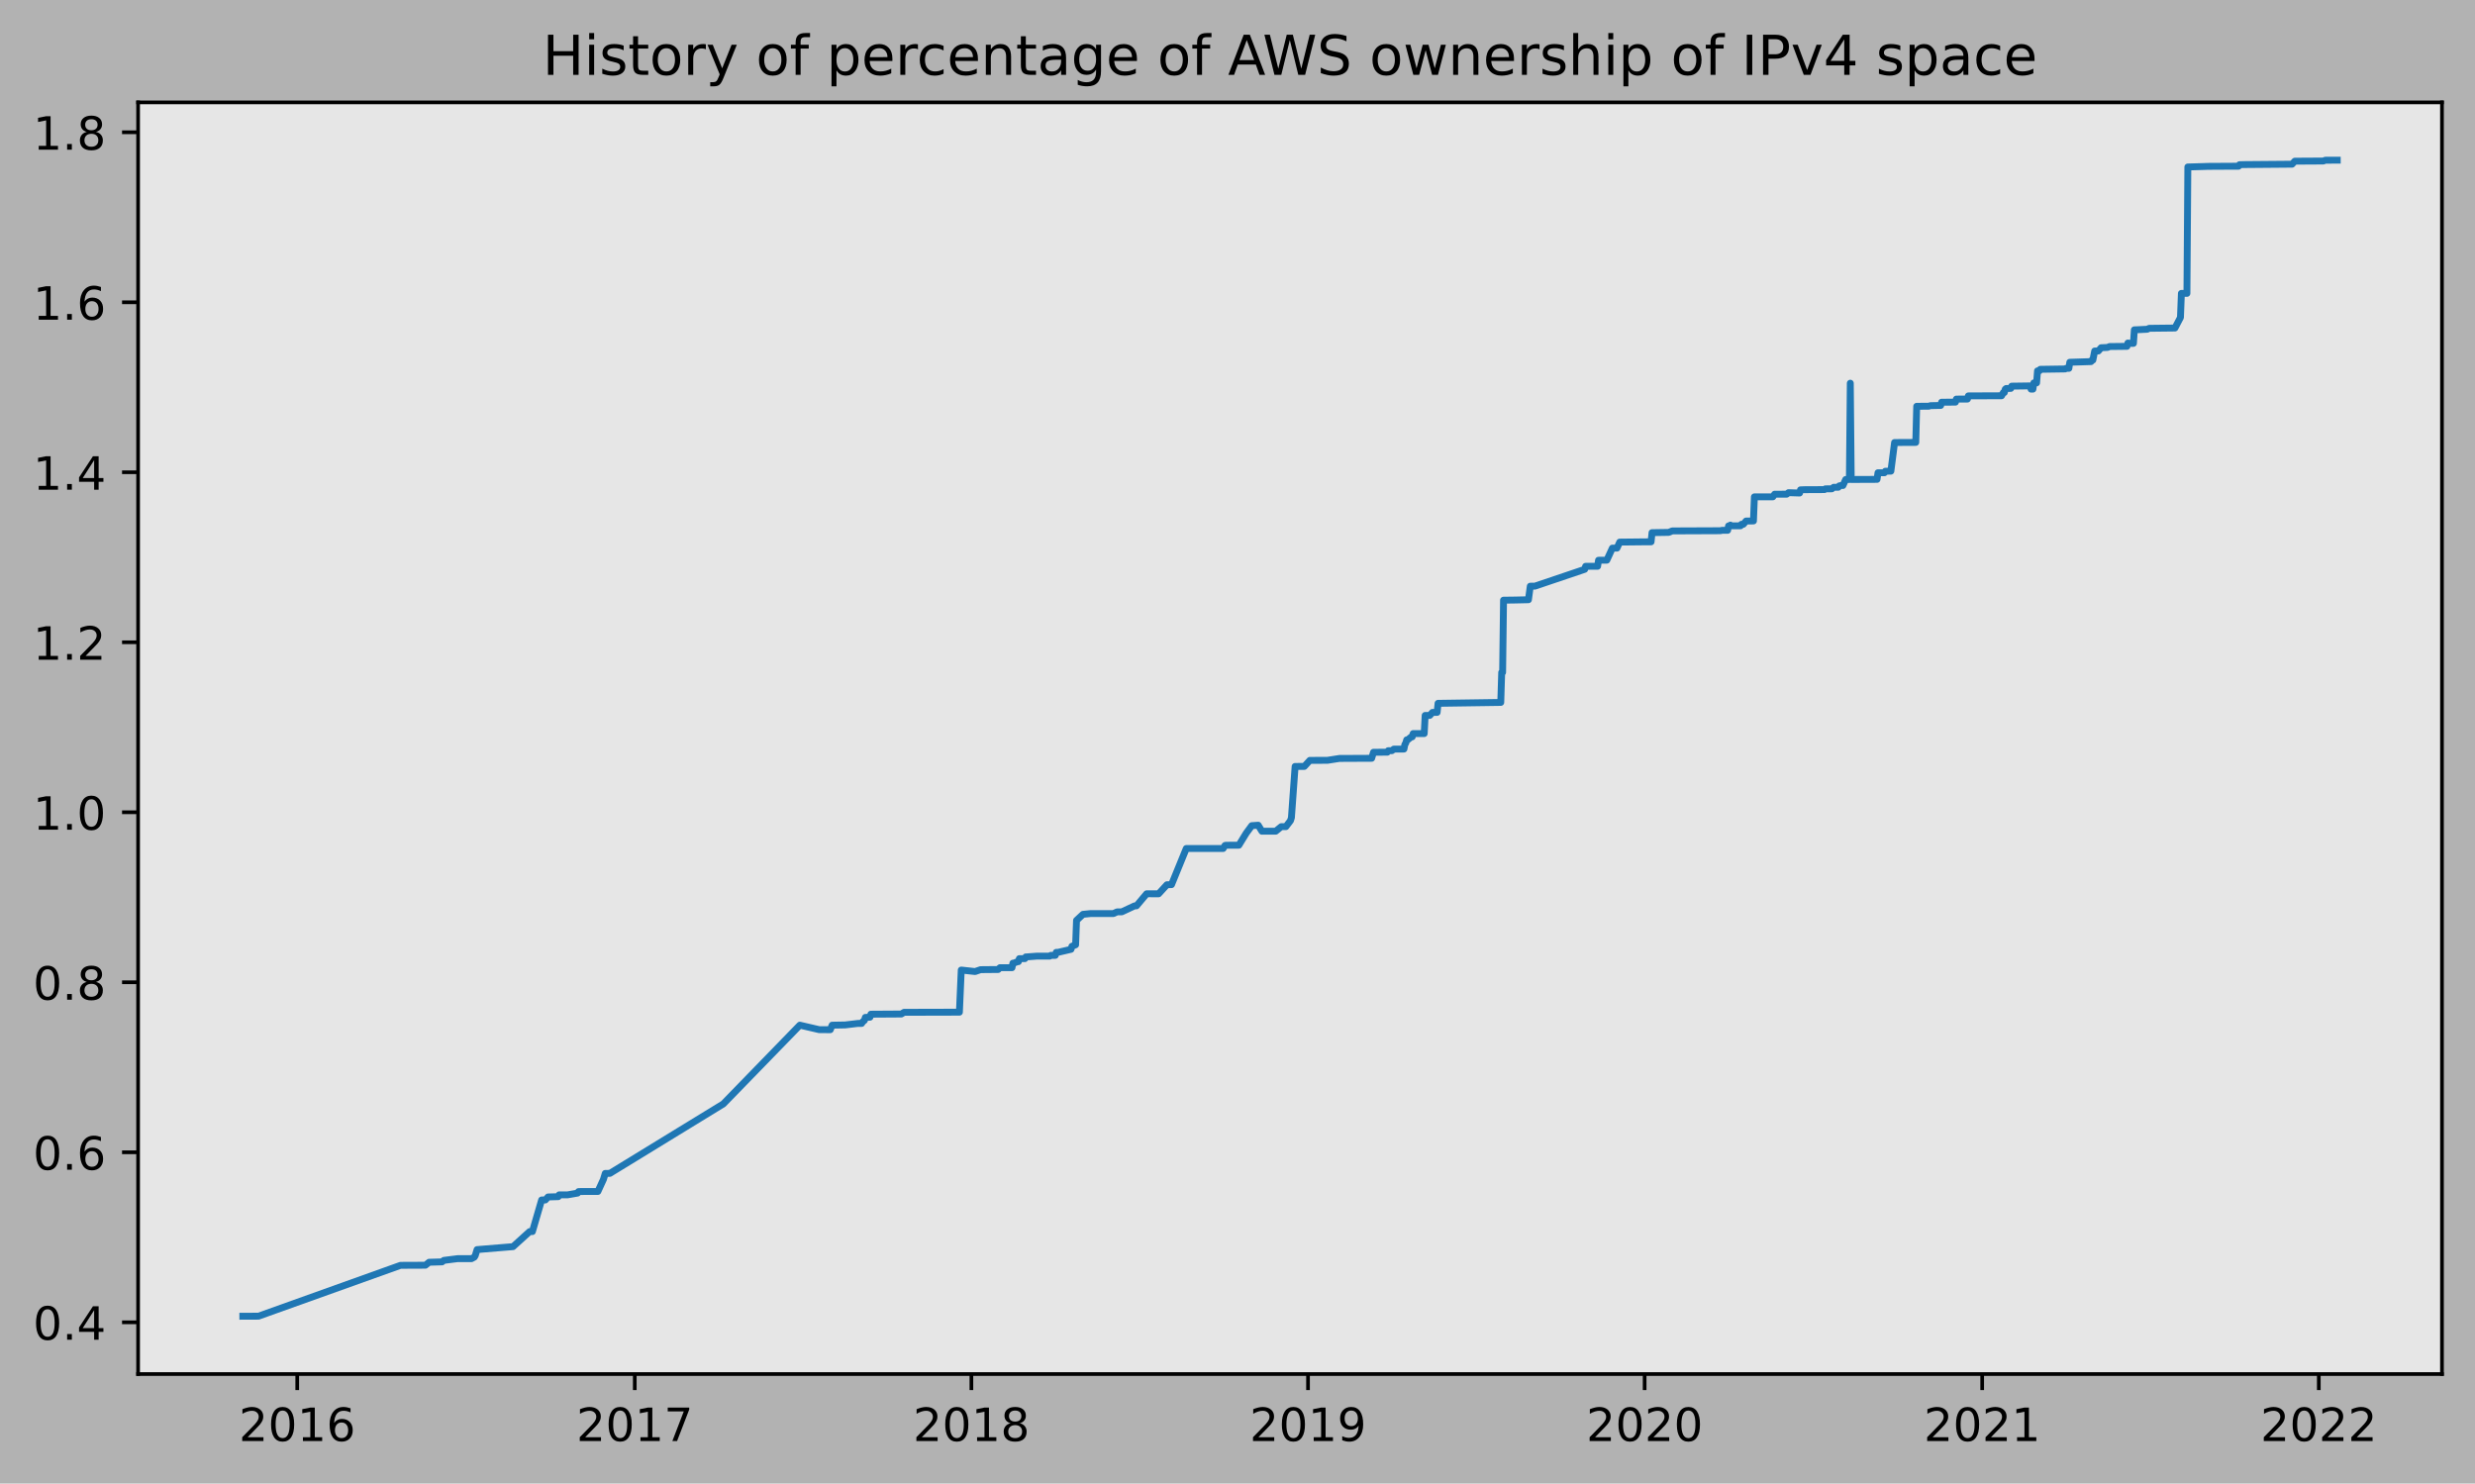
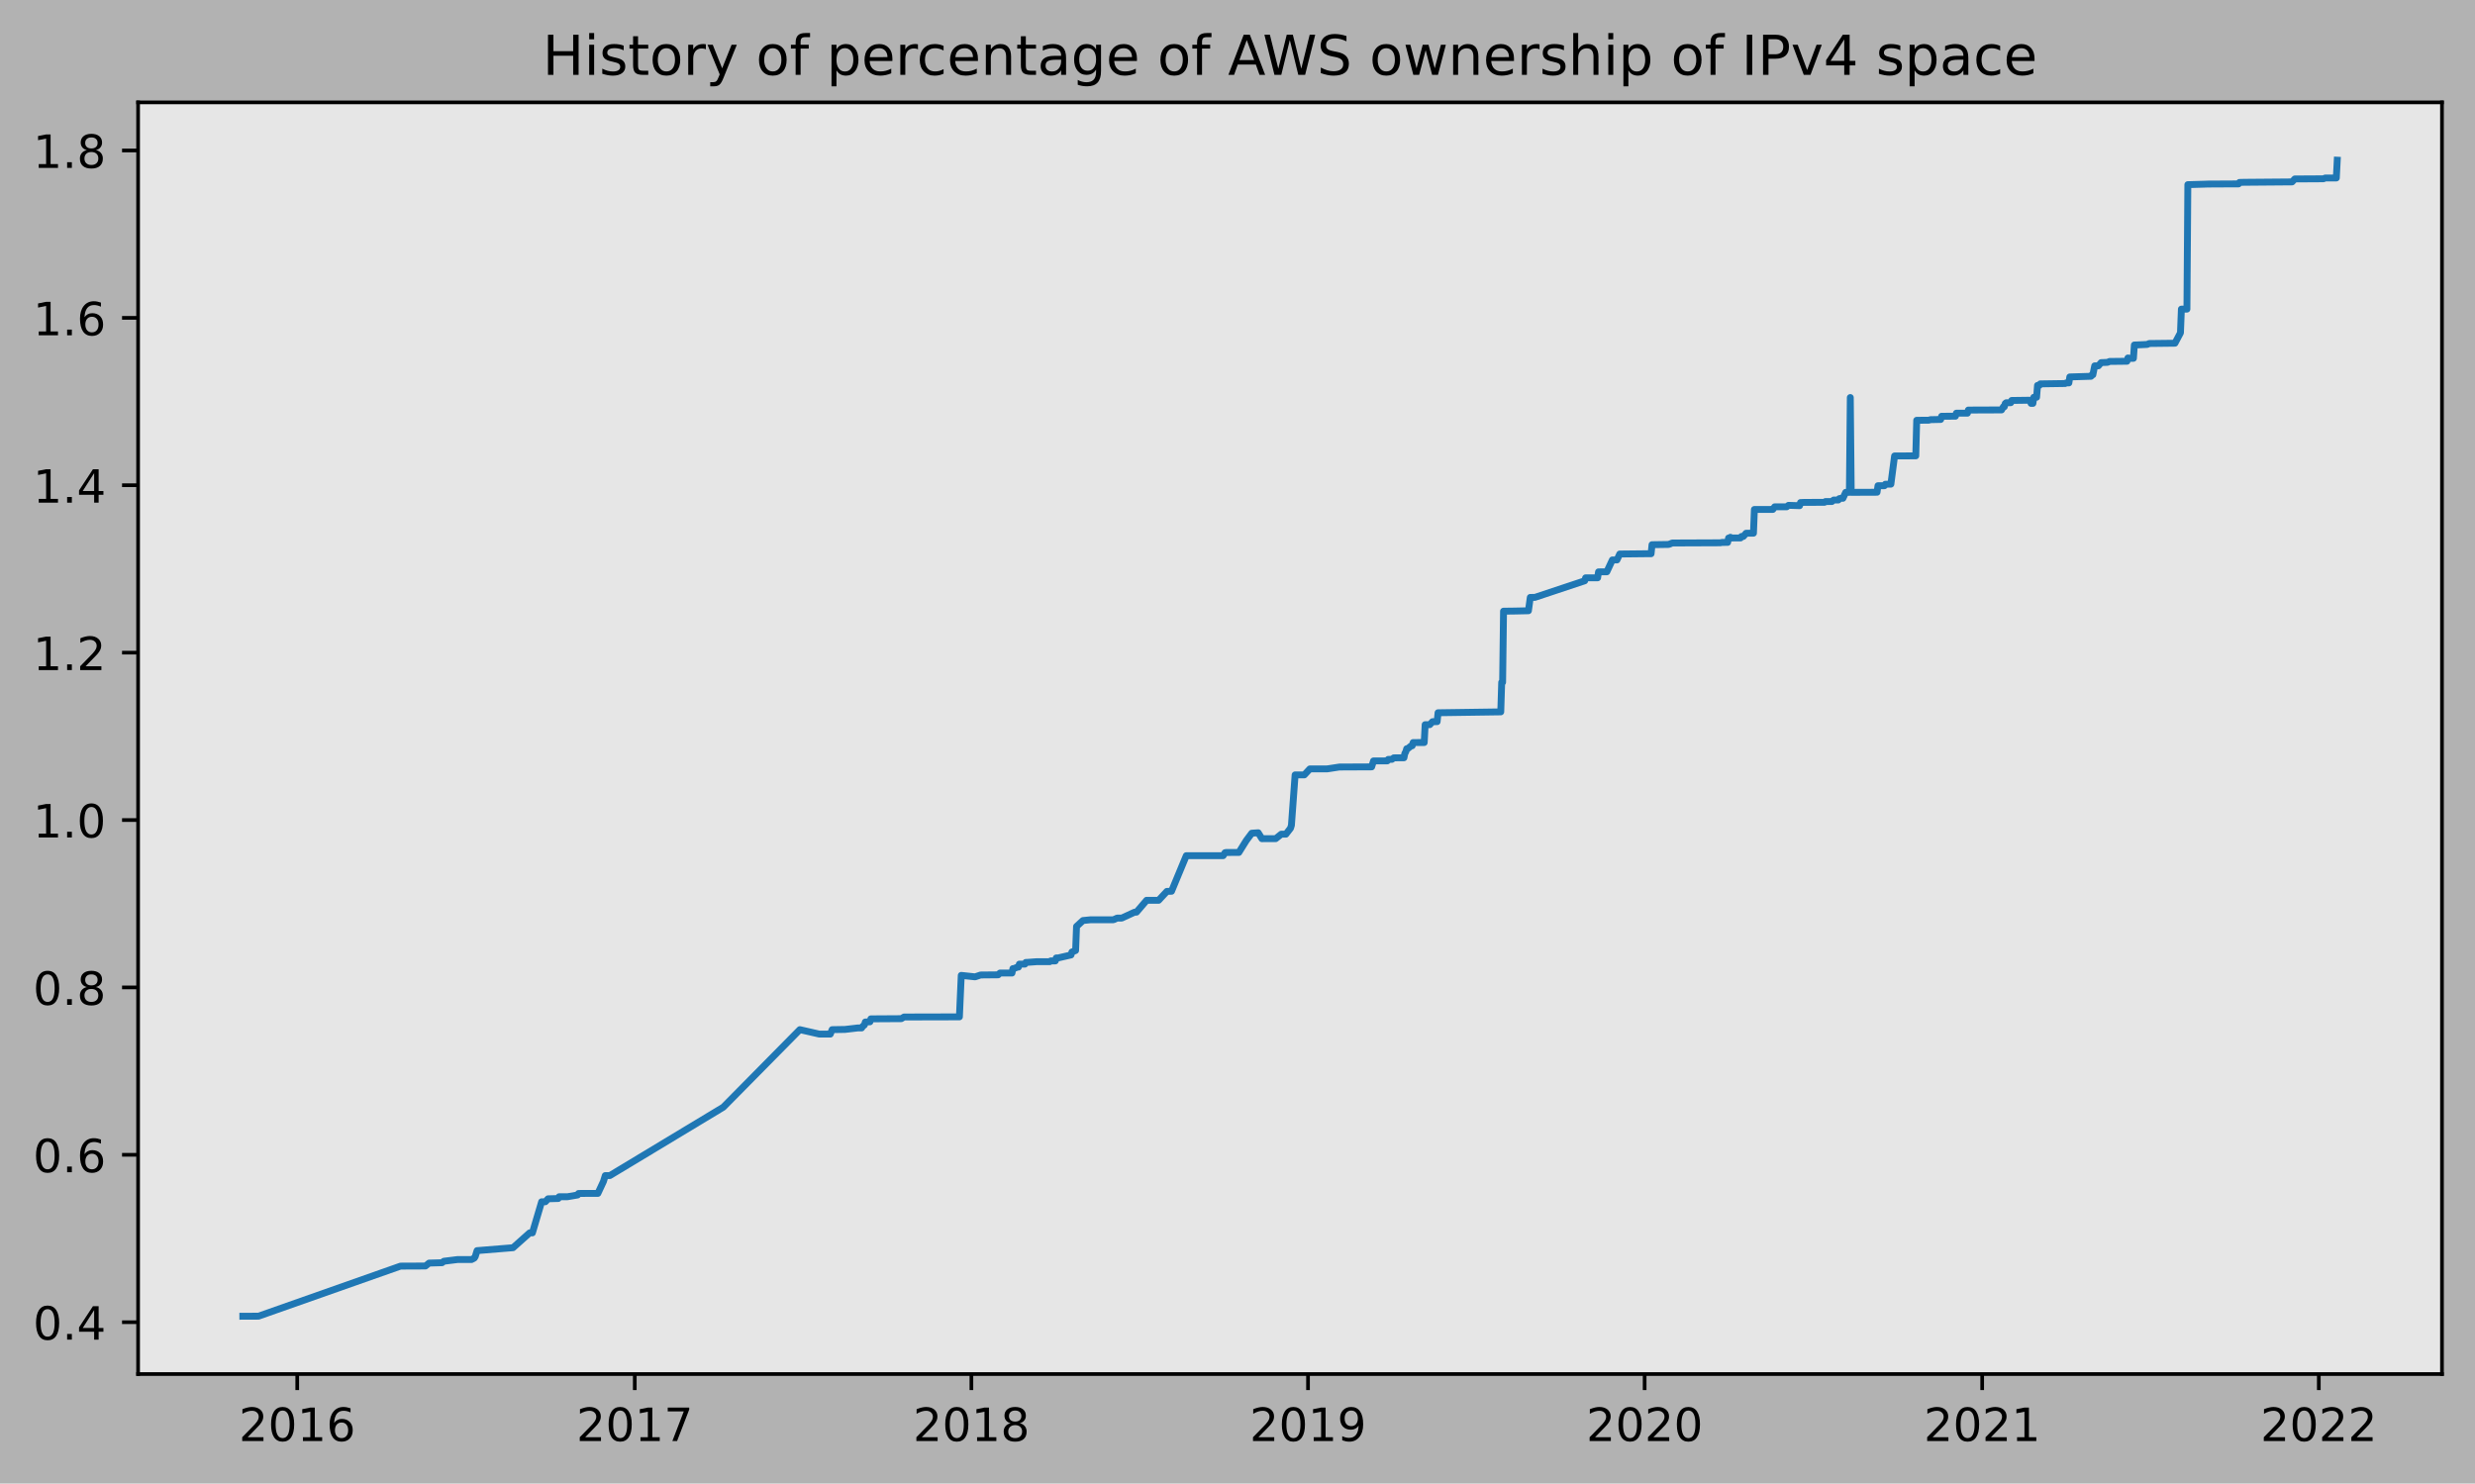
<svg xmlns="http://www.w3.org/2000/svg" xmlns:xlink="http://www.w3.org/1999/xlink" height="323.396pt" version="1.1" viewBox="0 0 539.503 323.396" width="539.503pt">
  <defs>
    <style type="text/css">
*{stroke-linecap:butt;stroke-linejoin:round;}
  </style>
  </defs>
  <g id="figure_1">
    <g id="patch_1">
      <path d="M 0 323.396  L 539.503 323.396  L 539.503 0  L 0 0  z " style="fill:#b2b2b2;" />
    </g>
    <g id="axes_1">
      <g id="patch_2">
        <path d="M 30.103 299.518  L 532.303 299.518  L 532.303 22.318  L 30.103 22.318  z " style="fill:#e6e6e6;" />
      </g>
      <g id="matplotlib.axis_1">
        <g id="xtick_1">
          <g id="line2d_1">
            <defs>
-               <path d="M 0 0  L 0 3.5  " id="m698a9affa3" style="stroke:#000000;stroke-width:0.8;" />
-             </defs>
-             <g>
-               <use style="stroke:#000000;stroke-width:0.8;" x="64.791" xlink:href="#m698a9affa3" y="299.518" />
+               <path d="M 0 0  L 0 3.5  " id="m83735111b0" style="stroke:#000000;stroke-width:0.8;" />
+             </defs>
+             <g>
+               <use style="stroke:#000000;stroke-width:0.8;" x="64.791" xlink:href="#m83735111b0" y="299.518" />
            </g>
          </g>
          <g id="text_1">
            <defs>
              <path d="M 19.188 8.297  L 53.609 8.297  L 53.609 0  L 7.328 0  L 7.328 8.297  Q 12.938 14.109 22.625 23.891  Q 32.328 33.688 34.812 36.531  Q 39.547 41.844 41.422 45.531  Q 43.312 49.219 43.312 52.781  Q 43.312 58.594 39.234 62.25  Q 35.156 65.922 28.609 65.922  Q 23.969 65.922 18.812 64.312  Q 13.672 62.703 7.812 59.422  L 7.812 69.391  Q 13.766 71.781 18.938 73  Q 24.125 74.219 28.422 74.219  Q 39.75 74.219 46.484 68.547  Q 53.219 62.891 53.219 53.422  Q 53.219 48.922 51.531 44.891  Q 49.859 40.875 45.406 35.406  Q 44.188 33.984 37.641 27.219  Q 31.109 20.453 19.188 8.297  z " id="DejaVuSans-50" />
              <path d="M 31.781 66.406  Q 24.172 66.406 20.328 58.906  Q 16.5 51.422 16.5 36.375  Q 16.5 21.391 20.328 13.891  Q 24.172 6.391 31.781 6.391  Q 39.453 6.391 43.281 13.891  Q 47.125 21.391 47.125 36.375  Q 47.125 51.422 43.281 58.906  Q 39.453 66.406 31.781 66.406  z M 31.781 74.219  Q 44.047 74.219 50.516 64.516  Q 56.984 54.828 56.984 36.375  Q 56.984 17.969 50.516 8.266  Q 44.047 -1.422 31.781 -1.422  Q 19.531 -1.422 13.062 8.266  Q 6.594 17.969 6.594 36.375  Q 6.594 54.828 13.062 64.516  Q 19.531 74.219 31.781 74.219  z " id="DejaVuSans-48" />
              <path d="M 12.406 8.297  L 28.516 8.297  L 28.516 63.922  L 10.984 60.406  L 10.984 69.391  L 28.422 72.906  L 38.281 72.906  L 38.281 8.297  L 54.391 8.297  L 54.391 0  L 12.406 0  z " id="DejaVuSans-49" />
              <path d="M 33.016 40.375  Q 26.375 40.375 22.484 35.828  Q 18.609 31.297 18.609 23.391  Q 18.609 15.531 22.484 10.953  Q 26.375 6.391 33.016 6.391  Q 39.656 6.391 43.531 10.953  Q 47.406 15.531 47.406 23.391  Q 47.406 31.297 43.531 35.828  Q 39.656 40.375 33.016 40.375  z M 52.594 71.297  L 52.594 62.312  Q 48.875 64.062 45.094 64.984  Q 41.312 65.922 37.594 65.922  Q 27.828 65.922 22.672 59.328  Q 17.531 52.734 16.797 39.406  Q 19.672 43.656 24.016 45.922  Q 28.375 48.188 33.594 48.188  Q 44.578 48.188 50.953 41.516  Q 57.328 34.859 57.328 23.391  Q 57.328 12.156 50.688 5.359  Q 44.047 -1.422 33.016 -1.422  Q 20.359 -1.422 13.672 8.266  Q 6.984 17.969 6.984 36.375  Q 6.984 53.656 15.188 63.938  Q 23.391 74.219 37.203 74.219  Q 40.922 74.219 44.703 73.484  Q 48.484 72.75 52.594 71.297  z " id="DejaVuSans-54" />
            </defs>
            <g transform="translate(52.06633 314.1166)scale(0.1 -0.1)">
              <use xlink:href="#DejaVuSans-50" />
              <use x="63.623" xlink:href="#DejaVuSans-48" />
              <use x="127.246" xlink:href="#DejaVuSans-49" />
              <use x="190.869" xlink:href="#DejaVuSans-54" />
            </g>
          </g>
        </g>
        <g id="xtick_2">
          <g id="line2d_2">
            <g>
-               <use style="stroke:#000000;stroke-width:0.8;" x="138.369" xlink:href="#m698a9affa3" y="299.518" />
+               <use style="stroke:#000000;stroke-width:0.8;" x="138.369" xlink:href="#m83735111b0" y="299.518" />
            </g>
          </g>
          <g id="text_2">
            <defs>
              <path d="M 8.203 72.906  L 55.078 72.906  L 55.078 68.703  L 28.609 0  L 18.312 0  L 43.219 64.594  L 8.203 64.594  z " id="DejaVuSans-55" />
            </defs>
            <g transform="translate(125.6443 314.1166)scale(0.1 -0.1)">
              <use xlink:href="#DejaVuSans-50" />
              <use x="63.623" xlink:href="#DejaVuSans-48" />
              <use x="127.246" xlink:href="#DejaVuSans-49" />
              <use x="190.869" xlink:href="#DejaVuSans-55" />
            </g>
          </g>
        </g>
        <g id="xtick_3">
          <g id="line2d_3">
            <g>
-               <use style="stroke:#000000;stroke-width:0.8;" x="211.746" xlink:href="#m698a9affa3" y="299.518" />
+               <use style="stroke:#000000;stroke-width:0.8;" x="211.746" xlink:href="#m83735111b0" y="299.518" />
            </g>
          </g>
          <g id="text_3">
            <defs>
              <path d="M 31.781 34.625  Q 24.75 34.625 20.719 30.859  Q 16.703 27.094 16.703 20.516  Q 16.703 13.922 20.719 10.156  Q 24.75 6.391 31.781 6.391  Q 38.812 6.391 42.859 10.172  Q 46.922 13.969 46.922 20.516  Q 46.922 27.094 42.891 30.859  Q 38.875 34.625 31.781 34.625  z M 21.922 38.812  Q 15.578 40.375 12.031 44.719  Q 8.5 49.078 8.5 55.328  Q 8.5 64.062 14.719 69.141  Q 20.953 74.219 31.781 74.219  Q 42.672 74.219 48.875 69.141  Q 55.078 64.062 55.078 55.328  Q 55.078 49.078 51.531 44.719  Q 48 40.375 41.703 38.812  Q 48.828 37.156 52.797 32.312  Q 56.781 27.484 56.781 20.516  Q 56.781 9.906 50.312 4.234  Q 43.844 -1.422 31.781 -1.422  Q 19.734 -1.422 13.25 4.234  Q 6.781 9.906 6.781 20.516  Q 6.781 27.484 10.781 32.312  Q 14.797 37.156 21.922 38.812  z M 18.312 54.391  Q 18.312 48.734 21.844 45.562  Q 25.391 42.391 31.781 42.391  Q 38.141 42.391 41.719 45.562  Q 45.312 48.734 45.312 54.391  Q 45.312 60.062 41.719 63.234  Q 38.141 66.406 31.781 66.406  Q 25.391 66.406 21.844 63.234  Q 18.312 60.062 18.312 54.391  z " id="DejaVuSans-56" />
            </defs>
            <g transform="translate(199.0213 314.1166)scale(0.1 -0.1)">
              <use xlink:href="#DejaVuSans-50" />
              <use x="63.623" xlink:href="#DejaVuSans-48" />
              <use x="127.246" xlink:href="#DejaVuSans-49" />
              <use x="190.869" xlink:href="#DejaVuSans-56" />
            </g>
          </g>
        </g>
        <g id="xtick_4">
          <g id="line2d_4">
            <g>
-               <use style="stroke:#000000;stroke-width:0.8;" x="285.123" xlink:href="#m698a9affa3" y="299.518" />
+               <use style="stroke:#000000;stroke-width:0.8;" x="285.123" xlink:href="#m83735111b0" y="299.518" />
            </g>
          </g>
          <g id="text_4">
            <defs>
              <path d="M 10.984 1.516  L 10.984 10.5  Q 14.703 8.734 18.5 7.812  Q 22.312 6.891 25.984 6.891  Q 35.75 6.891 40.891 13.453  Q 46.047 20.016 46.781 33.406  Q 43.953 29.203 39.594 26.953  Q 35.25 24.703 29.984 24.703  Q 19.047 24.703 12.672 31.312  Q 6.297 37.938 6.297 49.422  Q 6.297 60.641 12.938 67.422  Q 19.578 74.219 30.609 74.219  Q 43.266 74.219 49.922 64.516  Q 56.594 54.828 56.594 36.375  Q 56.594 19.141 48.406 8.859  Q 40.234 -1.422 26.422 -1.422  Q 22.703 -1.422 18.891 -0.688  Q 15.094 0.047 10.984 1.516  z M 30.609 32.422  Q 37.25 32.422 41.125 36.953  Q 45.016 41.5 45.016 49.422  Q 45.016 57.281 41.125 61.844  Q 37.25 66.406 30.609 66.406  Q 23.969 66.406 20.094 61.844  Q 16.219 57.281 16.219 49.422  Q 16.219 41.5 20.094 36.953  Q 23.969 32.422 30.609 32.422  z " id="DejaVuSans-57" />
            </defs>
            <g transform="translate(272.3983 314.1166)scale(0.1 -0.1)">
              <use xlink:href="#DejaVuSans-50" />
              <use x="63.623" xlink:href="#DejaVuSans-48" />
              <use x="127.246" xlink:href="#DejaVuSans-49" />
              <use x="190.869" xlink:href="#DejaVuSans-57" />
            </g>
          </g>
        </g>
        <g id="xtick_5">
          <g id="line2d_5">
            <g>
-               <use style="stroke:#000000;stroke-width:0.8;" x="358.5" xlink:href="#m698a9affa3" y="299.518" />
+               <use style="stroke:#000000;stroke-width:0.8;" x="358.5" xlink:href="#m83735111b0" y="299.518" />
            </g>
          </g>
          <g id="text_5">
            <g transform="translate(345.7752 314.1166)scale(0.1 -0.1)">
              <use xlink:href="#DejaVuSans-50" />
              <use x="63.623" xlink:href="#DejaVuSans-48" />
              <use x="127.246" xlink:href="#DejaVuSans-50" />
              <use x="190.869" xlink:href="#DejaVuSans-48" />
            </g>
          </g>
        </g>
        <g id="xtick_6">
          <g id="line2d_6">
            <g>
-               <use style="stroke:#000000;stroke-width:0.8;" x="432.078" xlink:href="#m698a9affa3" y="299.518" />
+               <use style="stroke:#000000;stroke-width:0.8;" x="432.078" xlink:href="#m83735111b0" y="299.518" />
            </g>
          </g>
          <g id="text_6">
            <g transform="translate(419.3532 314.1166)scale(0.1 -0.1)">
              <use xlink:href="#DejaVuSans-50" />
              <use x="63.623" xlink:href="#DejaVuSans-48" />
              <use x="127.246" xlink:href="#DejaVuSans-50" />
              <use x="190.869" xlink:href="#DejaVuSans-49" />
            </g>
          </g>
        </g>
        <g id="xtick_7">
          <g id="line2d_7">
            <g>
-               <use style="stroke:#000000;stroke-width:0.8;" x="505.455" xlink:href="#m698a9affa3" y="299.518" />
+               <use style="stroke:#000000;stroke-width:0.8;" x="505.455" xlink:href="#m83735111b0" y="299.518" />
            </g>
          </g>
          <g id="text_7">
            <g transform="translate(492.7302 314.1166)scale(0.1 -0.1)">
              <use xlink:href="#DejaVuSans-50" />
              <use x="63.623" xlink:href="#DejaVuSans-48" />
              <use x="127.246" xlink:href="#DejaVuSans-50" />
              <use x="190.869" xlink:href="#DejaVuSans-50" />
            </g>
          </g>
        </g>
      </g>
      <g id="matplotlib.axis_2">
        <g id="ytick_1">
          <g id="line2d_8">
            <defs>
-               <path d="M 0 0  L -3.5 0  " id="m48c7f2cb6c" style="stroke:#000000;stroke-width:0.8;" />
-             </defs>
-             <g>
-               <use style="stroke:#000000;stroke-width:0.8;" x="30.103" xlink:href="#m48c7f2cb6c" y="288.237" />
+               <path d="M 0 0  L -3.5 0  " id="m9b582579b8" style="stroke:#000000;stroke-width:0.8;" />
+             </defs>
+             <g>
+               <use style="stroke:#000000;stroke-width:0.8;" x="30.103" xlink:href="#m9b582579b8" y="288.217" />
            </g>
          </g>
          <g id="text_8">
            <defs>
              <path d="M 10.688 12.406  L 21 12.406  L 21 0  L 10.688 0  z " id="DejaVuSans-46" />
              <path d="M 37.797 64.312  L 12.891 25.391  L 37.797 25.391  z M 35.203 72.906  L 47.609 72.906  L 47.609 25.391  L 58.016 25.391  L 58.016 17.188  L 47.609 17.188  L 47.609 0  L 37.797 0  L 37.797 17.188  L 4.891 17.188  L 4.891 26.703  z " id="DejaVuSans-52" />
            </defs>
-             <g transform="translate(7.2 292.0362)scale(0.1 -0.1)">
+             <g transform="translate(7.2 292.0159)scale(0.1 -0.1)">
              <use xlink:href="#DejaVuSans-48" />
              <use x="63.623" xlink:href="#DejaVuSans-46" />
              <use x="95.41" xlink:href="#DejaVuSans-52" />
            </g>
          </g>
        </g>
        <g id="ytick_2">
          <g id="line2d_9">
            <g>
-               <use style="stroke:#000000;stroke-width:0.8;" x="30.103" xlink:href="#m48c7f2cb6c" y="251.179" />
+               <use style="stroke:#000000;stroke-width:0.8;" x="30.103" xlink:href="#m9b582579b8" y="251.728" />
            </g>
          </g>
          <g id="text_9">
-             <g transform="translate(7.2 254.9779)scale(0.1 -0.1)">
+             <g transform="translate(7.2 255.5275)scale(0.1 -0.1)">
              <use xlink:href="#DejaVuSans-48" />
              <use x="63.623" xlink:href="#DejaVuSans-46" />
              <use x="95.41" xlink:href="#DejaVuSans-54" />
            </g>
          </g>
        </g>
        <g id="ytick_3">
          <g id="line2d_10">
            <g>
-               <use style="stroke:#000000;stroke-width:0.8;" x="30.103" xlink:href="#m48c7f2cb6c" y="214.12" />
+               <use style="stroke:#000000;stroke-width:0.8;" x="30.103" xlink:href="#m9b582579b8" y="215.24" />
            </g>
          </g>
          <g id="text_10">
-             <g transform="translate(7.2 217.9197)scale(0.1 -0.1)">
+             <g transform="translate(7.2 219.0392)scale(0.1 -0.1)">
              <use xlink:href="#DejaVuSans-48" />
              <use x="63.623" xlink:href="#DejaVuSans-46" />
              <use x="95.41" xlink:href="#DejaVuSans-56" />
            </g>
          </g>
        </g>
        <g id="ytick_4">
          <g id="line2d_11">
            <g>
-               <use style="stroke:#000000;stroke-width:0.8;" x="30.103" xlink:href="#m48c7f2cb6c" y="177.062" />
+               <use style="stroke:#000000;stroke-width:0.8;" x="30.103" xlink:href="#m9b582579b8" y="178.752" />
            </g>
          </g>
          <g id="text_11">
-             <g transform="translate(7.2 180.8614)scale(0.1 -0.1)">
+             <g transform="translate(7.2 182.5509)scale(0.1 -0.1)">
              <use xlink:href="#DejaVuSans-49" />
              <use x="63.623" xlink:href="#DejaVuSans-46" />
              <use x="95.41" xlink:href="#DejaVuSans-48" />
            </g>
          </g>
        </g>
        <g id="ytick_5">
          <g id="line2d_12">
            <g>
-               <use style="stroke:#000000;stroke-width:0.8;" x="30.103" xlink:href="#m48c7f2cb6c" y="140.004" />
+               <use style="stroke:#000000;stroke-width:0.8;" x="30.103" xlink:href="#m9b582579b8" y="142.263" />
            </g>
          </g>
          <g id="text_12">
-             <g transform="translate(7.2 143.8032)scale(0.1 -0.1)">
+             <g transform="translate(7.2 146.0625)scale(0.1 -0.1)">
              <use xlink:href="#DejaVuSans-49" />
              <use x="63.623" xlink:href="#DejaVuSans-46" />
              <use x="95.41" xlink:href="#DejaVuSans-50" />
            </g>
          </g>
        </g>
        <g id="ytick_6">
          <g id="line2d_13">
            <g>
-               <use style="stroke:#000000;stroke-width:0.8;" x="30.103" xlink:href="#m48c7f2cb6c" y="102.946" />
+               <use style="stroke:#000000;stroke-width:0.8;" x="30.103" xlink:href="#m9b582579b8" y="105.775" />
            </g>
          </g>
          <g id="text_13">
-             <g transform="translate(7.2 106.745)scale(0.1 -0.1)">
+             <g transform="translate(7.2 109.5742)scale(0.1 -0.1)">
              <use xlink:href="#DejaVuSans-49" />
              <use x="63.623" xlink:href="#DejaVuSans-46" />
              <use x="95.41" xlink:href="#DejaVuSans-52" />
            </g>
          </g>
        </g>
        <g id="ytick_7">
          <g id="line2d_14">
            <g>
-               <use style="stroke:#000000;stroke-width:0.8;" x="30.103" xlink:href="#m48c7f2cb6c" y="65.887" />
+               <use style="stroke:#000000;stroke-width:0.8;" x="30.103" xlink:href="#m9b582579b8" y="69.287" />
            </g>
          </g>
          <g id="text_14">
-             <g transform="translate(7.2 69.68671)scale(0.1 -0.1)">
+             <g transform="translate(7.2 73.08586)scale(0.1 -0.1)">
              <use xlink:href="#DejaVuSans-49" />
              <use x="63.623" xlink:href="#DejaVuSans-46" />
              <use x="95.41" xlink:href="#DejaVuSans-54" />
            </g>
          </g>
        </g>
        <g id="ytick_8">
          <g id="line2d_15">
            <g>
-               <use style="stroke:#000000;stroke-width:0.8;" x="30.103" xlink:href="#m48c7f2cb6c" y="28.829" />
+               <use style="stroke:#000000;stroke-width:0.8;" x="30.103" xlink:href="#m9b582579b8" y="32.798" />
            </g>
          </g>
          <g id="text_15">
-             <g transform="translate(7.2 32.62847)scale(0.1 -0.1)">
+             <g transform="translate(7.2 36.59753)scale(0.1 -0.1)">
              <use xlink:href="#DejaVuSans-49" />
              <use x="63.623" xlink:href="#DejaVuSans-46" />
              <use x="95.41" xlink:href="#DejaVuSans-56" />
            </g>
          </g>
        </g>
      </g>
      <g id="line2d_16">
-         <path clip-path="url(#p33bc8bdbd8)" d="M 52.93 286.918  L 56.348 286.904  L 87.307 275.82  L 92.735 275.796  L 93.539 275.15  L 96.353 275.068  L 96.756 274.741  L 99.771 274.361  L 102.787 274.363  L 103.39 274.035  L 103.591 273.707  L 103.993 272.39  L 111.833 271.745  L 115.452 268.464  L 116.055 268.461  L 118.065 261.573  L 118.869 261.573  L 119.472 260.917  L 121.684 260.852  L 121.885 260.46  L 123.694 260.46  L 125.905 260.074  L 126.106 259.746  L 126.508 259.731  L 130.328 259.719  L 131.534 257.095  L 131.936 255.783  L 132.941 255.773  L 157.668 240.633  L 174.354 223.468  L 178.576 224.448  L 180.988 224.455  L 181.39 223.471  L 184.205 223.422  L 187.019 223.087  L 187.823 223.087  L 188.024 222.759  L 188.426 222.431  L 188.628 221.775  L 189.633 221.734  L 189.834 221.078  L 196.468 221.036  L 197.071 220.667  L 209.133 220.636  L 209.535 211.452  L 212.55 211.78  L 213.757 211.369  L 217.576 211.333  L 217.978 210.939  L 220.592 210.939  L 220.793 209.955  L 220.994 209.953  L 221.798 209.623  L 221.999 209.622  L 222.2 208.966  L 223.406 208.965  L 223.607 208.59  L 223.808 208.588  L 226.02 208.42  L 228.834 208.419  L 229.035 208.255  L 230.04 208.253  L 230.241 207.597  L 230.643 207.592  L 233.458 206.936  L 233.659 206.28  L 234.463 205.952  L 234.664 200.622  L 236.071 199.31  L 237.68 199.146  L 242.705 199.14  L 243.509 198.771  L 244.515 198.771  L 247.329 197.459  L 247.731 197.455  L 249.943 194.829  L 252.556 194.833  L 254.365 192.86  L 255.37 192.833  L 258.587 184.959  L 266.628 184.954  L 267.03 184.298  L 267.231 184.247  L 270.046 184.243  L 271.654 181.619  L 272.86 179.979  L 274.267 179.88  L 275.072 181.192  L 278.087 181.181  L 279.293 180.197  L 280.298 180.195  L 281.304 178.883  L 281.505 178.222  L 282.309 167.07  L 284.319 167.065  L 285.525 165.748  L 289.345 165.737  L 291.958 165.327  L 298.995 165.294  L 299.397 163.98  L 302.412 163.966  L 302.613 163.638  L 303.417 163.626  L 303.819 163.298  L 306.031 163.28  L 306.232 162.296  L 306.433 161.968  L 306.634 161.276  L 306.835 161.275  L 307.639 160.619  L 307.84 160.619  L 308.041 159.908  L 310.453 159.905  L 310.654 155.953  L 311.66 155.947  L 312.263 155.289  L 313.268 155.284  L 313.469 153.313  L 327.139 153.116  L 327.34 146.571  L 327.541 146.571  L 327.742 130.827  L 330.155 130.797  L 333.17 130.731  L 333.572 127.779  L 334.577 127.772  L 345.433 124.103  L 345.634 123.447  L 348.248 123.437  L 348.449 122.125  L 350.258 122.107  L 351.464 119.483  L 352.469 119.482  L 353.072 118.17  L 358.701 118.111  L 359.907 118.106  L 360.108 116.108  L 363.727 116.052  L 364.531 115.729  L 374.985 115.686  L 375.387 115.603  L 376.593 115.598  L 376.794 114.635  L 376.995 114.635  L 377.196 114.463  L 377.397 114.624  L 379.408 114.611  L 379.609 114.285  L 380.011 114.283  L 380.614 113.574  L 382.222 113.558  L 382.423 108.307  L 386.444 108.298  L 386.846 107.724  L 389.459 107.722  L 389.861 107.394  L 392.274 107.471  L 392.475 106.779  L 393.279 106.745  L 397.702 106.723  L 397.903 106.559  L 399.31 106.553  L 399.712 106.216  L 400.717 106.212  L 400.918 105.915  L 401.32 105.833  L 401.722 105.833  L 402.325 104.521  L 403.13 104.521  L 403.331 83.528  L 403.532 104.519  L 409.16 104.494  L 409.362 103.052  L 410.769 103.051  L 410.97 102.722  L 412.176 102.704  L 412.98 96.462  L 417.604 96.439  L 417.805 88.567  L 420.418 88.544  L 420.82 88.427  L 423.032 88.38  L 423.233 87.672  L 426.248 87.66  L 426.449 86.992  L 428.862 86.988  L 429.063 86.299  L 436.3 86.269  L 436.702 85.567  L 436.903 85.567  L 437.104 84.853  L 437.305 84.686  L 438.31 84.667  L 438.511 84.175  L 442.532 84.12  L 442.733 84.827  L 443.135 84.825  L 443.336 83.464  L 443.939 83.464  L 444.14 80.84  L 444.542 80.837  L 444.743 80.505  L 450.171 80.424  L 450.372 80.293  L 450.975 80.293  L 451.176 78.969  L 455.8 78.824  L 456.001 78.495  L 456.202 78.494  L 456.604 76.515  L 457.408 76.506  L 458.011 75.798  L 459.419 75.735  L 459.821 75.54  L 463.64 75.497  L 463.841 74.774  L 464.445 74.854  L 465.048 74.848  L 465.249 71.895  L 465.852 71.877  L 468.063 71.772  L 468.465 71.567  L 474.094 71.502  L 475.3 69.201  L 475.501 63.953  L 476.708 63.952  L 476.909 36.399  L 480.527 36.293  L 481.331 36.265  L 486.558 36.235  L 487.965 36.232  L 488.166 35.904  L 489.172 35.877  L 498.821 35.796  L 499.625 35.792  L 500.228 35.136  L 506.46 35.1  L 506.862 34.926  L 509.476 34.918  L 509.476 34.918  " style="fill:none;stroke:#1f77b4;stroke-linecap:square;stroke-width:1.5;" />
+         <path clip-path="url(#p3ac107ae6d)" d="M 52.93 286.918  L 56.348 286.904  L 87.307 275.991  L 92.735 275.967  L 93.539 275.331  L 96.353 275.25  L 96.756 274.929  L 99.771 274.554  L 102.787 274.556  L 103.39 274.233  L 103.591 273.91  L 103.993 272.614  L 111.833 271.979  L 115.452 268.748  L 116.055 268.745  L 118.065 261.963  L 118.869 261.963  L 119.472 261.317  L 121.684 261.253  L 121.885 260.867  L 123.694 260.867  L 125.905 260.487  L 126.106 260.164  L 126.508 260.149  L 130.328 260.138  L 131.534 257.554  L 131.936 256.262  L 132.941 256.252  L 157.668 241.345  L 174.354 224.443  L 178.576 225.408  L 180.988 225.415  L 181.39 224.446  L 184.205 224.399  L 187.019 224.069  L 187.823 224.069  L 188.024 223.746  L 188.426 223.423  L 188.628 222.777  L 189.633 222.736  L 189.834 222.091  L 196.468 222.049  L 197.071 221.686  L 209.133 221.656  L 209.535 212.613  L 212.55 212.936  L 213.757 212.531  L 217.576 212.496  L 217.978 212.107  L 220.592 212.108  L 220.793 211.139  L 220.994 211.137  L 221.798 210.812  L 221.999 210.811  L 222.2 210.165  L 223.406 210.164  L 223.607 209.794  L 223.808 209.792  L 226.02 209.627  L 228.834 209.626  L 229.035 209.464  L 230.04 209.463  L 230.241 208.817  L 230.643 208.812  L 233.458 208.166  L 233.659 207.52  L 234.463 207.197  L 234.664 201.949  L 236.071 200.657  L 237.68 200.496  L 242.705 200.489  L 243.509 200.126  L 244.515 200.126  L 247.329 198.834  L 247.731 198.831  L 249.943 196.246  L 252.556 196.249  L 254.365 194.306  L 255.37 194.28  L 258.587 186.527  L 266.628 186.522  L 267.03 185.876  L 267.231 185.826  L 270.046 185.822  L 271.654 183.238  L 272.86 181.624  L 274.267 181.526  L 275.072 182.818  L 278.087 182.807  L 279.293 181.838  L 280.298 181.837  L 281.304 180.545  L 281.505 179.894  L 282.309 168.914  L 284.319 168.909  L 285.525 167.612  L 289.345 167.6  L 291.958 167.197  L 298.995 167.164  L 299.397 165.871  L 302.412 165.857  L 302.613 165.534  L 303.417 165.522  L 303.819 165.199  L 306.031 165.182  L 306.232 164.213  L 306.433 163.89  L 306.634 163.209  L 306.835 163.207  L 307.639 162.561  L 307.84 162.561  L 308.041 161.862  L 310.453 161.858  L 310.654 157.967  L 311.66 157.961  L 312.263 157.314  L 313.268 157.308  L 313.469 155.368  L 327.139 155.174  L 327.34 148.73  L 327.541 148.729  L 327.742 133.228  L 330.155 133.198  L 333.17 133.133  L 333.572 130.226  L 334.577 130.22  L 345.433 126.607  L 345.634 125.961  L 348.248 125.951  L 348.449 124.659  L 350.258 124.641  L 351.464 122.058  L 352.469 122.057  L 353.072 120.765  L 358.701 120.707  L 359.907 120.702  L 360.108 118.735  L 363.727 118.68  L 364.531 118.362  L 374.985 118.319  L 375.387 118.238  L 376.593 118.233  L 376.794 117.284  L 376.995 117.284  L 377.196 117.115  L 377.397 117.274  L 379.408 117.261  L 379.609 116.94  L 380.011 116.938  L 380.614 116.24  L 382.222 116.224  L 382.423 111.054  L 386.444 111.045  L 386.846 110.48  L 389.459 110.477  L 389.861 110.154  L 392.274 110.231  L 392.475 109.549  L 393.279 109.515  L 397.702 109.494  L 397.903 109.332  L 399.31 109.327  L 399.712 108.995  L 400.717 108.991  L 400.918 108.698  L 401.32 108.618  L 401.722 108.618  L 402.325 107.326  L 403.13 107.326  L 403.331 86.656  L 403.532 107.324  L 409.16 107.3  L 409.362 105.879  L 410.769 105.879  L 410.97 105.555  L 412.176 105.537  L 412.98 99.391  L 417.604 99.368  L 417.805 91.617  L 420.418 91.595  L 420.82 91.48  L 423.032 91.433  L 423.233 90.736  L 426.248 90.724  L 426.449 90.067  L 428.862 90.063  L 429.063 89.384  L 436.3 89.354  L 436.702 88.663  L 436.903 88.663  L 437.104 87.96  L 437.305 87.797  L 438.31 87.778  L 438.511 87.293  L 442.532 87.239  L 442.733 87.934  L 443.135 87.932  L 443.336 86.593  L 443.939 86.593  L 444.14 84.009  L 444.542 84.007  L 444.743 83.679  L 450.171 83.6  L 450.372 83.471  L 450.975 83.47  L 451.176 82.167  L 455.8 82.024  L 456.001 81.701  L 456.202 81.699  L 456.604 79.751  L 457.408 79.742  L 458.011 79.045  L 459.419 78.983  L 459.821 78.79  L 463.64 78.748  L 463.841 78.037  L 464.445 78.115  L 465.048 78.11  L 465.249 75.202  L 465.852 75.184  L 468.063 75.081  L 468.465 74.879  L 474.094 74.815  L 475.3 72.549  L 475.501 67.382  L 476.708 67.381  L 476.909 40.251  L 480.527 40.147  L 481.331 40.119  L 486.96 40.089  L 487.965 40.088  L 488.166 39.765  L 489.172 39.738  L 499.022 39.658  L 499.625 39.654  L 500.228 39.009  L 506.46 38.973  L 506.862 38.801  L 509.275 38.794  L 509.476 34.918  L 509.476 34.918  " style="fill:none;stroke:#1f77b4;stroke-linecap:square;stroke-width:1.5;" />
      </g>
      <g id="patch_3">
        <path d="M 30.103 299.518  L 30.103 22.318  " style="fill:none;stroke:#000000;stroke-linecap:square;stroke-linejoin:miter;stroke-width:0.8;" />
      </g>
      <g id="patch_4">
        <path d="M 532.303 299.518  L 532.303 22.318  " style="fill:none;stroke:#000000;stroke-linecap:square;stroke-linejoin:miter;stroke-width:0.8;" />
      </g>
      <g id="patch_5">
        <path d="M 30.103 299.518  L 532.303 299.518  " style="fill:none;stroke:#000000;stroke-linecap:square;stroke-linejoin:miter;stroke-width:0.8;" />
      </g>
      <g id="patch_6">
        <path d="M 30.103 22.318  L 532.303 22.318  " style="fill:none;stroke:#000000;stroke-linecap:square;stroke-linejoin:miter;stroke-width:0.8;" />
      </g>
      <g id="text_16">
        <defs>
          <path d="M 9.812 72.906  L 19.672 72.906  L 19.672 43.016  L 55.516 43.016  L 55.516 72.906  L 65.375 72.906  L 65.375 0  L 55.516 0  L 55.516 34.719  L 19.672 34.719  L 19.672 0  L 9.812 0  z " id="DejaVuSans-72" />
          <path d="M 9.422 54.688  L 18.406 54.688  L 18.406 0  L 9.422 0  z M 9.422 75.984  L 18.406 75.984  L 18.406 64.594  L 9.422 64.594  z " id="DejaVuSans-105" />
          <path d="M 44.281 53.078  L 44.281 44.578  Q 40.484 46.531 36.375 47.5  Q 32.281 48.484 27.875 48.484  Q 21.188 48.484 17.844 46.438  Q 14.5 44.391 14.5 40.281  Q 14.5 37.156 16.891 35.375  Q 19.281 33.594 26.516 31.984  L 29.594 31.297  Q 39.156 29.25 43.188 25.516  Q 47.219 21.781 47.219 15.094  Q 47.219 7.469 41.188 3.016  Q 35.156 -1.422 24.609 -1.422  Q 20.219 -1.422 15.453 -0.562  Q 10.688 0.297 5.422 2  L 5.422 11.281  Q 10.406 8.688 15.234 7.391  Q 20.062 6.109 24.812 6.109  Q 31.156 6.109 34.562 8.281  Q 37.984 10.453 37.984 14.406  Q 37.984 18.062 35.516 20.016  Q 33.062 21.969 24.703 23.781  L 21.578 24.516  Q 13.234 26.266 9.516 29.906  Q 5.812 33.547 5.812 39.891  Q 5.812 47.609 11.281 51.797  Q 16.75 56 26.812 56  Q 31.781 56 36.172 55.266  Q 40.578 54.547 44.281 53.078  z " id="DejaVuSans-115" />
          <path d="M 18.312 70.219  L 18.312 54.688  L 36.812 54.688  L 36.812 47.703  L 18.312 47.703  L 18.312 18.016  Q 18.312 11.328 20.141 9.422  Q 21.969 7.516 27.594 7.516  L 36.812 7.516  L 36.812 0  L 27.594 0  Q 17.188 0 13.234 3.875  Q 9.281 7.766 9.281 18.016  L 9.281 47.703  L 2.688 47.703  L 2.688 54.688  L 9.281 54.688  L 9.281 70.219  z " id="DejaVuSans-116" />
          <path d="M 30.609 48.391  Q 23.391 48.391 19.188 42.75  Q 14.984 37.109 14.984 27.297  Q 14.984 17.484 19.156 11.844  Q 23.344 6.203 30.609 6.203  Q 37.797 6.203 41.984 11.859  Q 46.188 17.531 46.188 27.297  Q 46.188 37.016 41.984 42.703  Q 37.797 48.391 30.609 48.391  z M 30.609 56  Q 42.328 56 49.016 48.375  Q 55.719 40.766 55.719 27.297  Q 55.719 13.875 49.016 6.219  Q 42.328 -1.422 30.609 -1.422  Q 18.844 -1.422 12.172 6.219  Q 5.516 13.875 5.516 27.297  Q 5.516 40.766 12.172 48.375  Q 18.844 56 30.609 56  z " id="DejaVuSans-111" />
          <path d="M 41.109 46.297  Q 39.594 47.172 37.812 47.578  Q 36.031 48 33.891 48  Q 26.266 48 22.188 43.047  Q 18.109 38.094 18.109 28.812  L 18.109 0  L 9.078 0  L 9.078 54.688  L 18.109 54.688  L 18.109 46.188  Q 20.953 51.172 25.484 53.578  Q 30.031 56 36.531 56  Q 37.453 56 38.578 55.875  Q 39.703 55.766 41.062 55.516  z " id="DejaVuSans-114" />
          <path d="M 32.172 -5.078  Q 28.375 -14.844 24.75 -17.812  Q 21.141 -20.797 15.094 -20.797  L 7.906 -20.797  L 7.906 -13.281  L 13.188 -13.281  Q 16.891 -13.281 18.938 -11.516  Q 21 -9.766 23.484 -3.219  L 25.094 0.875  L 2.984 54.688  L 12.5 54.688  L 29.594 11.922  L 46.688 54.688  L 56.203 54.688  z " id="DejaVuSans-121" />
          <path id="DejaVuSans-32" />
          <path d="M 37.109 75.984  L 37.109 68.5  L 28.516 68.5  Q 23.688 68.5 21.797 66.547  Q 19.922 64.594 19.922 59.516  L 19.922 54.688  L 34.719 54.688  L 34.719 47.703  L 19.922 47.703  L 19.922 0  L 10.891 0  L 10.891 47.703  L 2.297 47.703  L 2.297 54.688  L 10.891 54.688  L 10.891 58.5  Q 10.891 67.625 15.141 71.797  Q 19.391 75.984 28.609 75.984  z " id="DejaVuSans-102" />
          <path d="M 18.109 8.203  L 18.109 -20.797  L 9.078 -20.797  L 9.078 54.688  L 18.109 54.688  L 18.109 46.391  Q 20.953 51.266 25.266 53.625  Q 29.594 56 35.594 56  Q 45.562 56 51.781 48.094  Q 58.016 40.188 58.016 27.297  Q 58.016 14.406 51.781 6.484  Q 45.562 -1.422 35.594 -1.422  Q 29.594 -1.422 25.266 0.953  Q 20.953 3.328 18.109 8.203  z M 48.688 27.297  Q 48.688 37.203 44.609 42.844  Q 40.531 48.484 33.406 48.484  Q 26.266 48.484 22.188 42.844  Q 18.109 37.203 18.109 27.297  Q 18.109 17.391 22.188 11.75  Q 26.266 6.109 33.406 6.109  Q 40.531 6.109 44.609 11.75  Q 48.688 17.391 48.688 27.297  z " id="DejaVuSans-112" />
          <path d="M 56.203 29.594  L 56.203 25.203  L 14.891 25.203  Q 15.484 15.922 20.484 11.062  Q 25.484 6.203 34.422 6.203  Q 39.594 6.203 44.453 7.469  Q 49.312 8.734 54.109 11.281  L 54.109 2.781  Q 49.266 0.734 44.188 -0.344  Q 39.109 -1.422 33.891 -1.422  Q 20.797 -1.422 13.156 6.188  Q 5.516 13.812 5.516 26.812  Q 5.516 40.234 12.766 48.109  Q 20.016 56 32.328 56  Q 43.359 56 49.781 48.891  Q 56.203 41.797 56.203 29.594  z M 47.219 32.234  Q 47.125 39.594 43.094 43.984  Q 39.062 48.391 32.422 48.391  Q 24.906 48.391 20.391 44.141  Q 15.875 39.891 15.188 32.172  z " id="DejaVuSans-101" />
          <path d="M 48.781 52.594  L 48.781 44.188  Q 44.969 46.297 41.141 47.344  Q 37.312 48.391 33.406 48.391  Q 24.656 48.391 19.812 42.844  Q 14.984 37.312 14.984 27.297  Q 14.984 17.281 19.812 11.734  Q 24.656 6.203 33.406 6.203  Q 37.312 6.203 41.141 7.25  Q 44.969 8.297 48.781 10.406  L 48.781 2.094  Q 45.016 0.344 40.984 -0.531  Q 36.969 -1.422 32.422 -1.422  Q 20.062 -1.422 12.781 6.344  Q 5.516 14.109 5.516 27.297  Q 5.516 40.672 12.859 48.328  Q 20.219 56 33.016 56  Q 37.156 56 41.109 55.141  Q 45.062 54.297 48.781 52.594  z " id="DejaVuSans-99" />
          <path d="M 54.891 33.016  L 54.891 0  L 45.906 0  L 45.906 32.719  Q 45.906 40.484 42.875 44.328  Q 39.844 48.188 33.797 48.188  Q 26.516 48.188 22.312 43.547  Q 18.109 38.922 18.109 30.906  L 18.109 0  L 9.078 0  L 9.078 54.688  L 18.109 54.688  L 18.109 46.188  Q 21.344 51.125 25.703 53.562  Q 30.078 56 35.797 56  Q 45.219 56 50.047 50.172  Q 54.891 44.344 54.891 33.016  z " id="DejaVuSans-110" />
          <path d="M 34.281 27.484  Q 23.391 27.484 19.188 25  Q 14.984 22.516 14.984 16.5  Q 14.984 11.719 18.141 8.906  Q 21.297 6.109 26.703 6.109  Q 34.188 6.109 38.703 11.406  Q 43.219 16.703 43.219 25.484  L 43.219 27.484  z M 52.203 31.203  L 52.203 0  L 43.219 0  L 43.219 8.297  Q 40.141 3.328 35.547 0.953  Q 30.953 -1.422 24.312 -1.422  Q 15.922 -1.422 10.953 3.297  Q 6 8.016 6 15.922  Q 6 25.141 12.172 29.828  Q 18.359 34.516 30.609 34.516  L 43.219 34.516  L 43.219 35.406  Q 43.219 41.609 39.141 45  Q 35.062 48.391 27.688 48.391  Q 23 48.391 18.547 47.266  Q 14.109 46.141 10.016 43.891  L 10.016 52.203  Q 14.938 54.109 19.578 55.047  Q 24.219 56 28.609 56  Q 40.484 56 46.344 49.844  Q 52.203 43.703 52.203 31.203  z " id="DejaVuSans-97" />
          <path d="M 45.406 27.984  Q 45.406 37.75 41.375 43.109  Q 37.359 48.484 30.078 48.484  Q 22.859 48.484 18.828 43.109  Q 14.797 37.75 14.797 27.984  Q 14.797 18.266 18.828 12.891  Q 22.859 7.516 30.078 7.516  Q 37.359 7.516 41.375 12.891  Q 45.406 18.266 45.406 27.984  z M 54.391 6.781  Q 54.391 -7.172 48.188 -13.984  Q 42 -20.797 29.203 -20.797  Q 24.469 -20.797 20.266 -20.094  Q 16.062 -19.391 12.109 -17.922  L 12.109 -9.188  Q 16.062 -11.328 19.922 -12.344  Q 23.781 -13.375 27.781 -13.375  Q 36.625 -13.375 41.016 -8.766  Q 45.406 -4.156 45.406 5.172  L 45.406 9.625  Q 42.625 4.781 38.281 2.391  Q 33.938 0 27.875 0  Q 17.828 0 11.672 7.656  Q 5.516 15.328 5.516 27.984  Q 5.516 40.672 11.672 48.328  Q 17.828 56 27.875 56  Q 33.938 56 38.281 53.609  Q 42.625 51.219 45.406 46.391  L 45.406 54.688  L 54.391 54.688  z " id="DejaVuSans-103" />
          <path d="M 34.188 63.188  L 20.797 26.906  L 47.609 26.906  z M 28.609 72.906  L 39.797 72.906  L 67.578 0  L 57.328 0  L 50.688 18.703  L 17.828 18.703  L 11.188 0  L 0.781 0  z " id="DejaVuSans-65" />
          <path d="M 3.328 72.906  L 13.281 72.906  L 28.609 11.281  L 43.891 72.906  L 54.984 72.906  L 70.312 11.281  L 85.594 72.906  L 95.609 72.906  L 77.297 0  L 64.891 0  L 49.516 63.281  L 33.984 0  L 21.578 0  z " id="DejaVuSans-87" />
          <path d="M 53.516 70.516  L 53.516 60.891  Q 47.906 63.578 42.922 64.891  Q 37.938 66.219 33.297 66.219  Q 25.25 66.219 20.875 63.094  Q 16.5 59.969 16.5 54.203  Q 16.5 49.359 19.406 46.891  Q 22.312 44.438 30.422 42.922  L 36.375 41.703  Q 47.406 39.594 52.656 34.297  Q 57.906 29 57.906 20.125  Q 57.906 9.516 50.797 4.047  Q 43.703 -1.422 29.984 -1.422  Q 24.812 -1.422 18.969 -0.25  Q 13.141 0.922 6.891 3.219  L 6.891 13.375  Q 12.891 10.016 18.656 8.297  Q 24.422 6.594 29.984 6.594  Q 38.422 6.594 43.016 9.906  Q 47.609 13.234 47.609 19.391  Q 47.609 24.75 44.312 27.781  Q 41.016 30.812 33.5 32.328  L 27.484 33.5  Q 16.453 35.688 11.516 40.375  Q 6.594 45.062 6.594 53.422  Q 6.594 63.094 13.406 68.656  Q 20.219 74.219 32.172 74.219  Q 37.312 74.219 42.625 73.281  Q 47.953 72.359 53.516 70.516  z " id="DejaVuSans-83" />
          <path d="M 4.203 54.688  L 13.188 54.688  L 24.422 12.016  L 35.594 54.688  L 46.188 54.688  L 57.422 12.016  L 68.609 54.688  L 77.594 54.688  L 63.281 0  L 52.688 0  L 40.922 44.828  L 29.109 0  L 18.5 0  z " id="DejaVuSans-119" />
          <path d="M 54.891 33.016  L 54.891 0  L 45.906 0  L 45.906 32.719  Q 45.906 40.484 42.875 44.328  Q 39.844 48.188 33.797 48.188  Q 26.516 48.188 22.312 43.547  Q 18.109 38.922 18.109 30.906  L 18.109 0  L 9.078 0  L 9.078 75.984  L 18.109 75.984  L 18.109 46.188  Q 21.344 51.125 25.703 53.562  Q 30.078 56 35.797 56  Q 45.219 56 50.047 50.172  Q 54.891 44.344 54.891 33.016  z " id="DejaVuSans-104" />
          <path d="M 9.812 72.906  L 19.672 72.906  L 19.672 0  L 9.812 0  z " id="DejaVuSans-73" />
          <path d="M 19.672 64.797  L 19.672 37.406  L 32.078 37.406  Q 38.969 37.406 42.719 40.969  Q 46.484 44.531 46.484 51.125  Q 46.484 57.672 42.719 61.234  Q 38.969 64.797 32.078 64.797  z M 9.812 72.906  L 32.078 72.906  Q 44.344 72.906 50.609 67.359  Q 56.891 61.812 56.891 51.125  Q 56.891 40.328 50.609 34.812  Q 44.344 29.297 32.078 29.297  L 19.672 29.297  L 19.672 0  L 9.812 0  z " id="DejaVuSans-80" />
          <path d="M 2.984 54.688  L 12.5 54.688  L 29.594 8.797  L 46.688 54.688  L 56.203 54.688  L 35.688 0  L 23.484 0  z " id="DejaVuSans-118" />
        </defs>
        <g transform="translate(118.2778 16.31812)scale(0.12 -0.12)">
          <use xlink:href="#DejaVuSans-72" />
          <use x="75.195" xlink:href="#DejaVuSans-105" />
          <use x="102.979" xlink:href="#DejaVuSans-115" />
          <use x="155.078" xlink:href="#DejaVuSans-116" />
          <use x="194.287" xlink:href="#DejaVuSans-111" />
          <use x="255.469" xlink:href="#DejaVuSans-114" />
          <use x="296.582" xlink:href="#DejaVuSans-121" />
          <use x="355.762" xlink:href="#DejaVuSans-32" />
          <use x="387.549" xlink:href="#DejaVuSans-111" />
          <use x="448.73" xlink:href="#DejaVuSans-102" />
          <use x="483.936" xlink:href="#DejaVuSans-32" />
          <use x="515.723" xlink:href="#DejaVuSans-112" />
          <use x="579.199" xlink:href="#DejaVuSans-101" />
          <use x="640.723" xlink:href="#DejaVuSans-114" />
          <use x="679.586" xlink:href="#DejaVuSans-99" />
          <use x="734.566" xlink:href="#DejaVuSans-101" />
          <use x="796.09" xlink:href="#DejaVuSans-110" />
          <use x="859.469" xlink:href="#DejaVuSans-116" />
          <use x="898.678" xlink:href="#DejaVuSans-97" />
          <use x="959.957" xlink:href="#DejaVuSans-103" />
          <use x="1023.434" xlink:href="#DejaVuSans-101" />
          <use x="1084.957" xlink:href="#DejaVuSans-32" />
          <use x="1116.744" xlink:href="#DejaVuSans-111" />
          <use x="1177.926" xlink:href="#DejaVuSans-102" />
          <use x="1213.131" xlink:href="#DejaVuSans-32" />
          <use x="1244.918" xlink:href="#DejaVuSans-65" />
          <use x="1307.826" xlink:href="#DejaVuSans-87" />
          <use x="1406.703" xlink:href="#DejaVuSans-83" />
          <use x="1470.18" xlink:href="#DejaVuSans-32" />
          <use x="1501.967" xlink:href="#DejaVuSans-111" />
          <use x="1563.148" xlink:href="#DejaVuSans-119" />
          <use x="1644.936" xlink:href="#DejaVuSans-110" />
          <use x="1708.314" xlink:href="#DejaVuSans-101" />
          <use x="1769.838" xlink:href="#DejaVuSans-114" />
          <use x="1810.951" xlink:href="#DejaVuSans-115" />
          <use x="1863.051" xlink:href="#DejaVuSans-104" />
          <use x="1926.43" xlink:href="#DejaVuSans-105" />
          <use x="1954.213" xlink:href="#DejaVuSans-112" />
          <use x="2017.689" xlink:href="#DejaVuSans-32" />
          <use x="2049.477" xlink:href="#DejaVuSans-111" />
          <use x="2110.658" xlink:href="#DejaVuSans-102" />
          <use x="2145.863" xlink:href="#DejaVuSans-32" />
          <use x="2177.65" xlink:href="#DejaVuSans-73" />
          <use x="2207.143" xlink:href="#DejaVuSans-80" />
          <use x="2267.445" xlink:href="#DejaVuSans-118" />
          <use x="2326.625" xlink:href="#DejaVuSans-52" />
          <use x="2390.248" xlink:href="#DejaVuSans-32" />
          <use x="2422.035" xlink:href="#DejaVuSans-115" />
          <use x="2474.135" xlink:href="#DejaVuSans-112" />
          <use x="2537.611" xlink:href="#DejaVuSans-97" />
          <use x="2598.891" xlink:href="#DejaVuSans-99" />
          <use x="2653.871" xlink:href="#DejaVuSans-101" />
        </g>
      </g>
    </g>
  </g>
  <defs>
-     <clipPath id="p33bc8bdbd8">
+     <clipPath id="p3ac107ae6d">
      <rect height="277.2" width="502.2" x="30.103" y="22.318" />
    </clipPath>
  </defs>
</svg>
